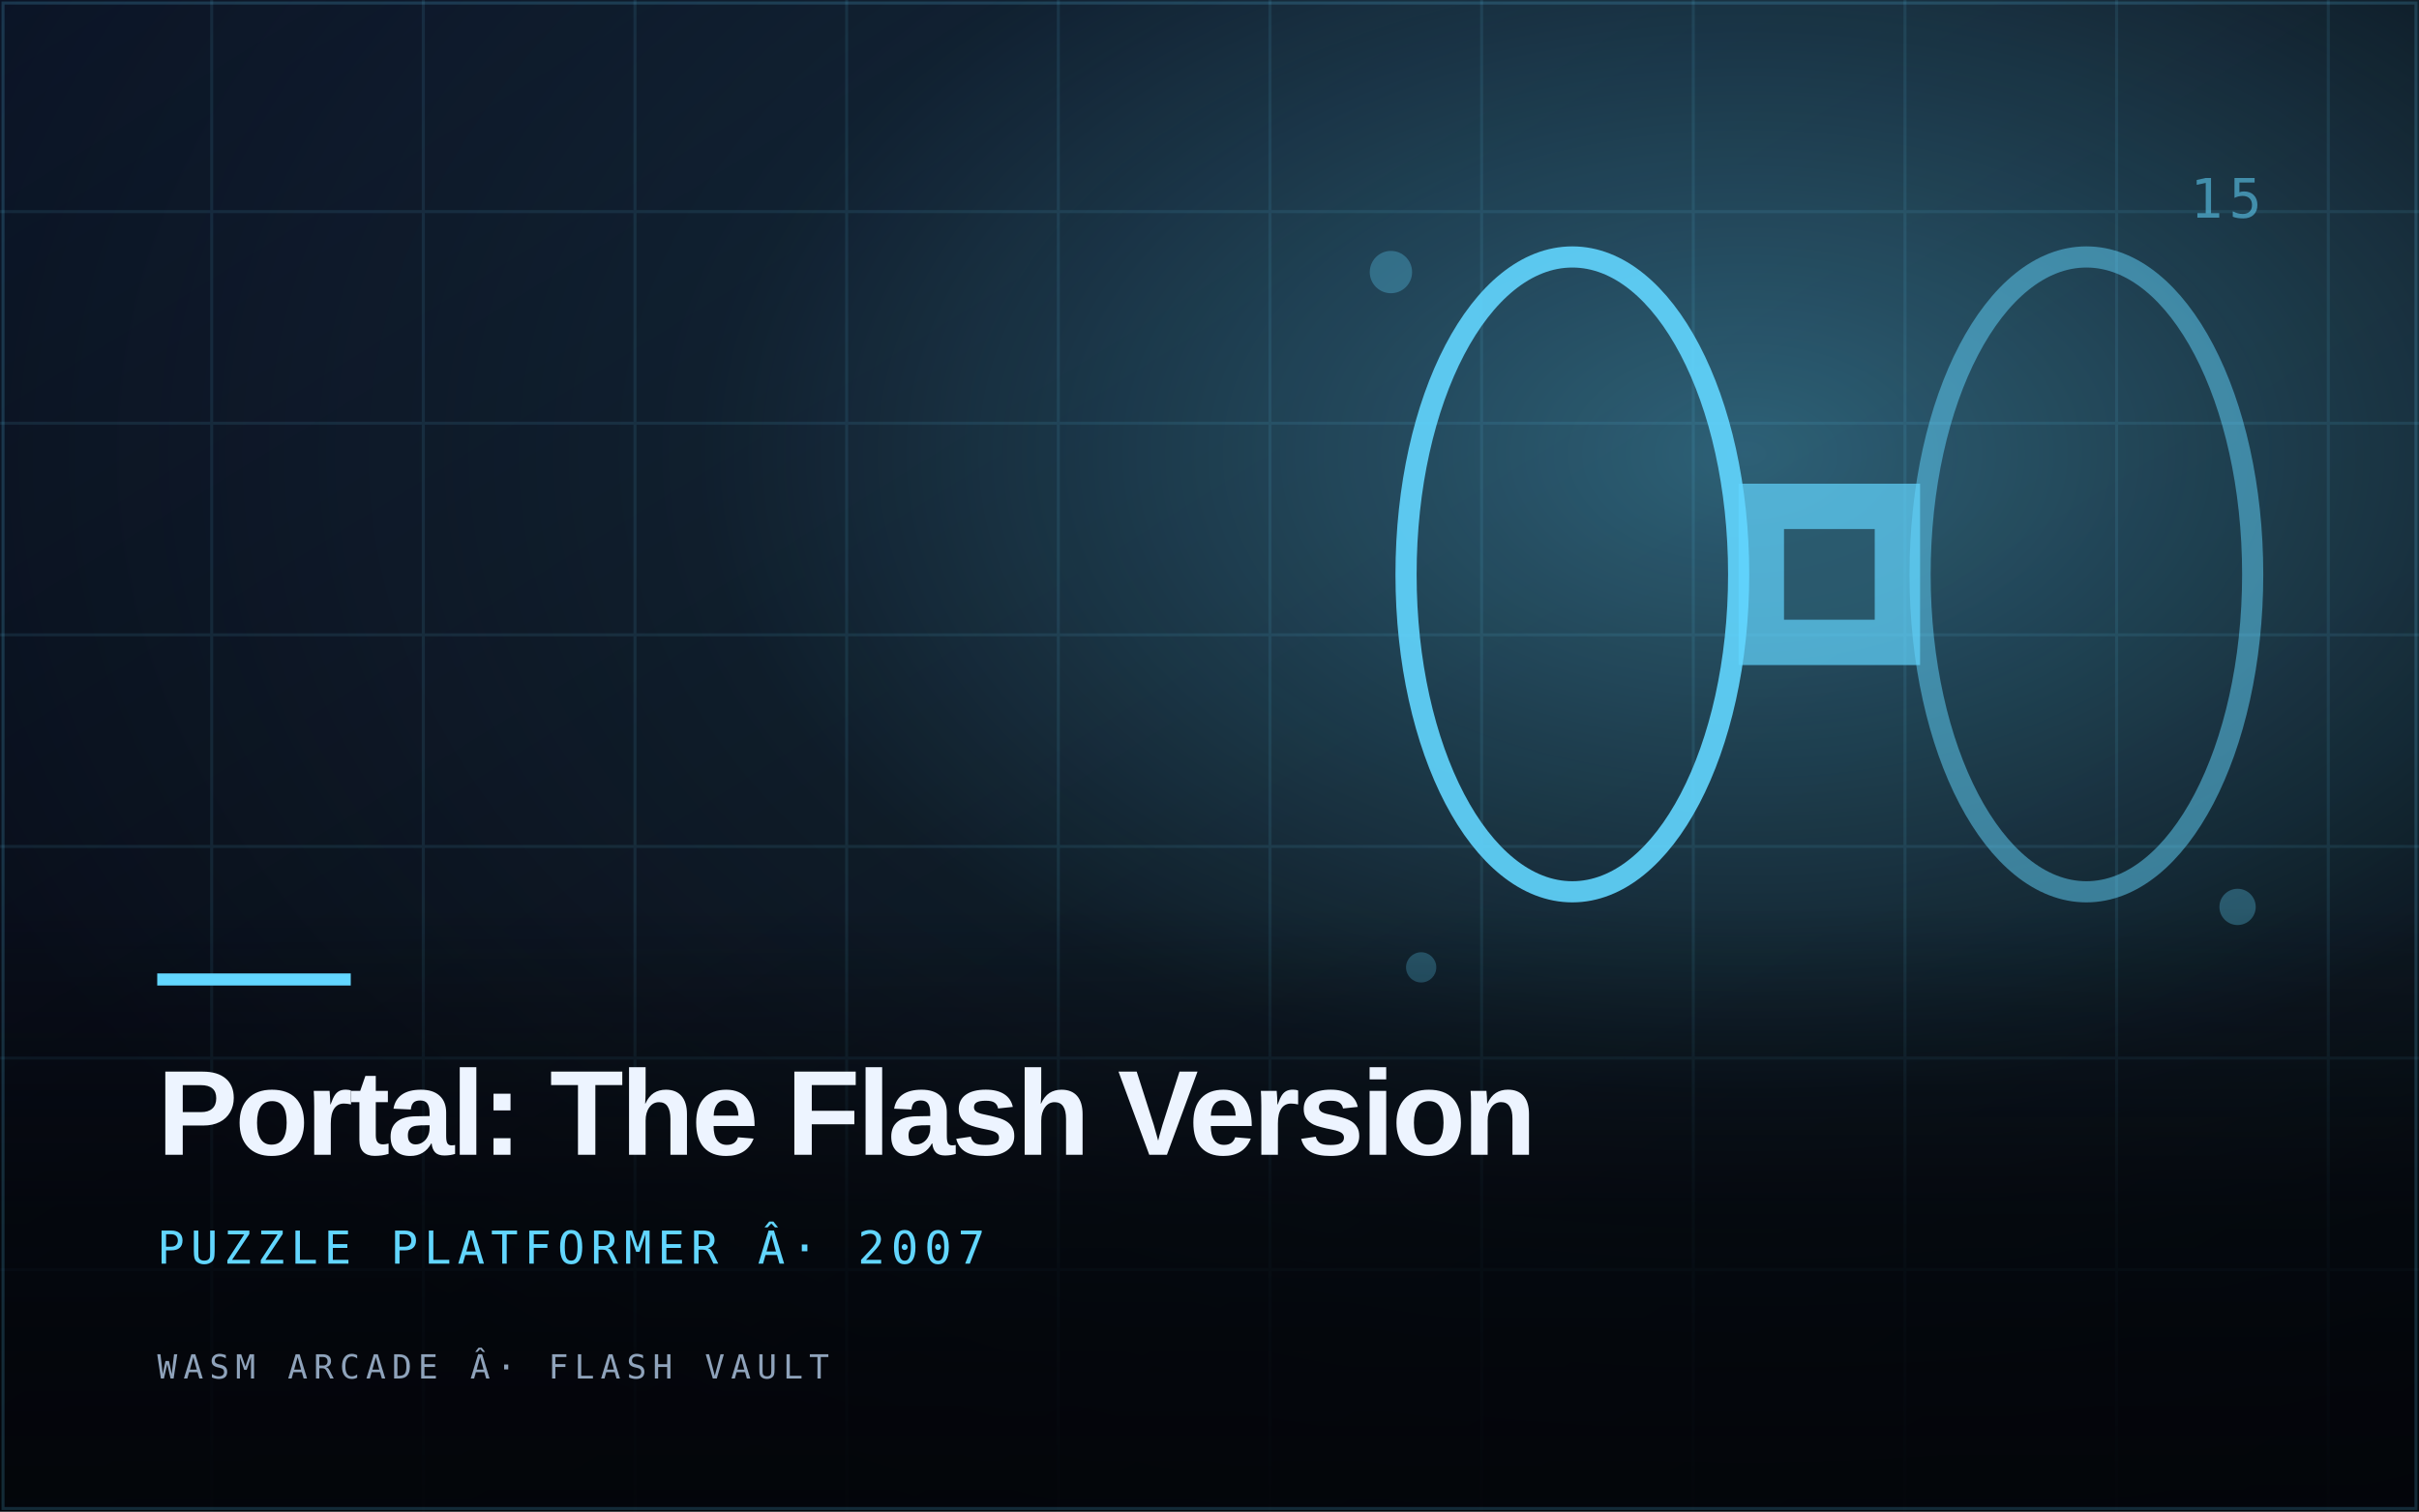
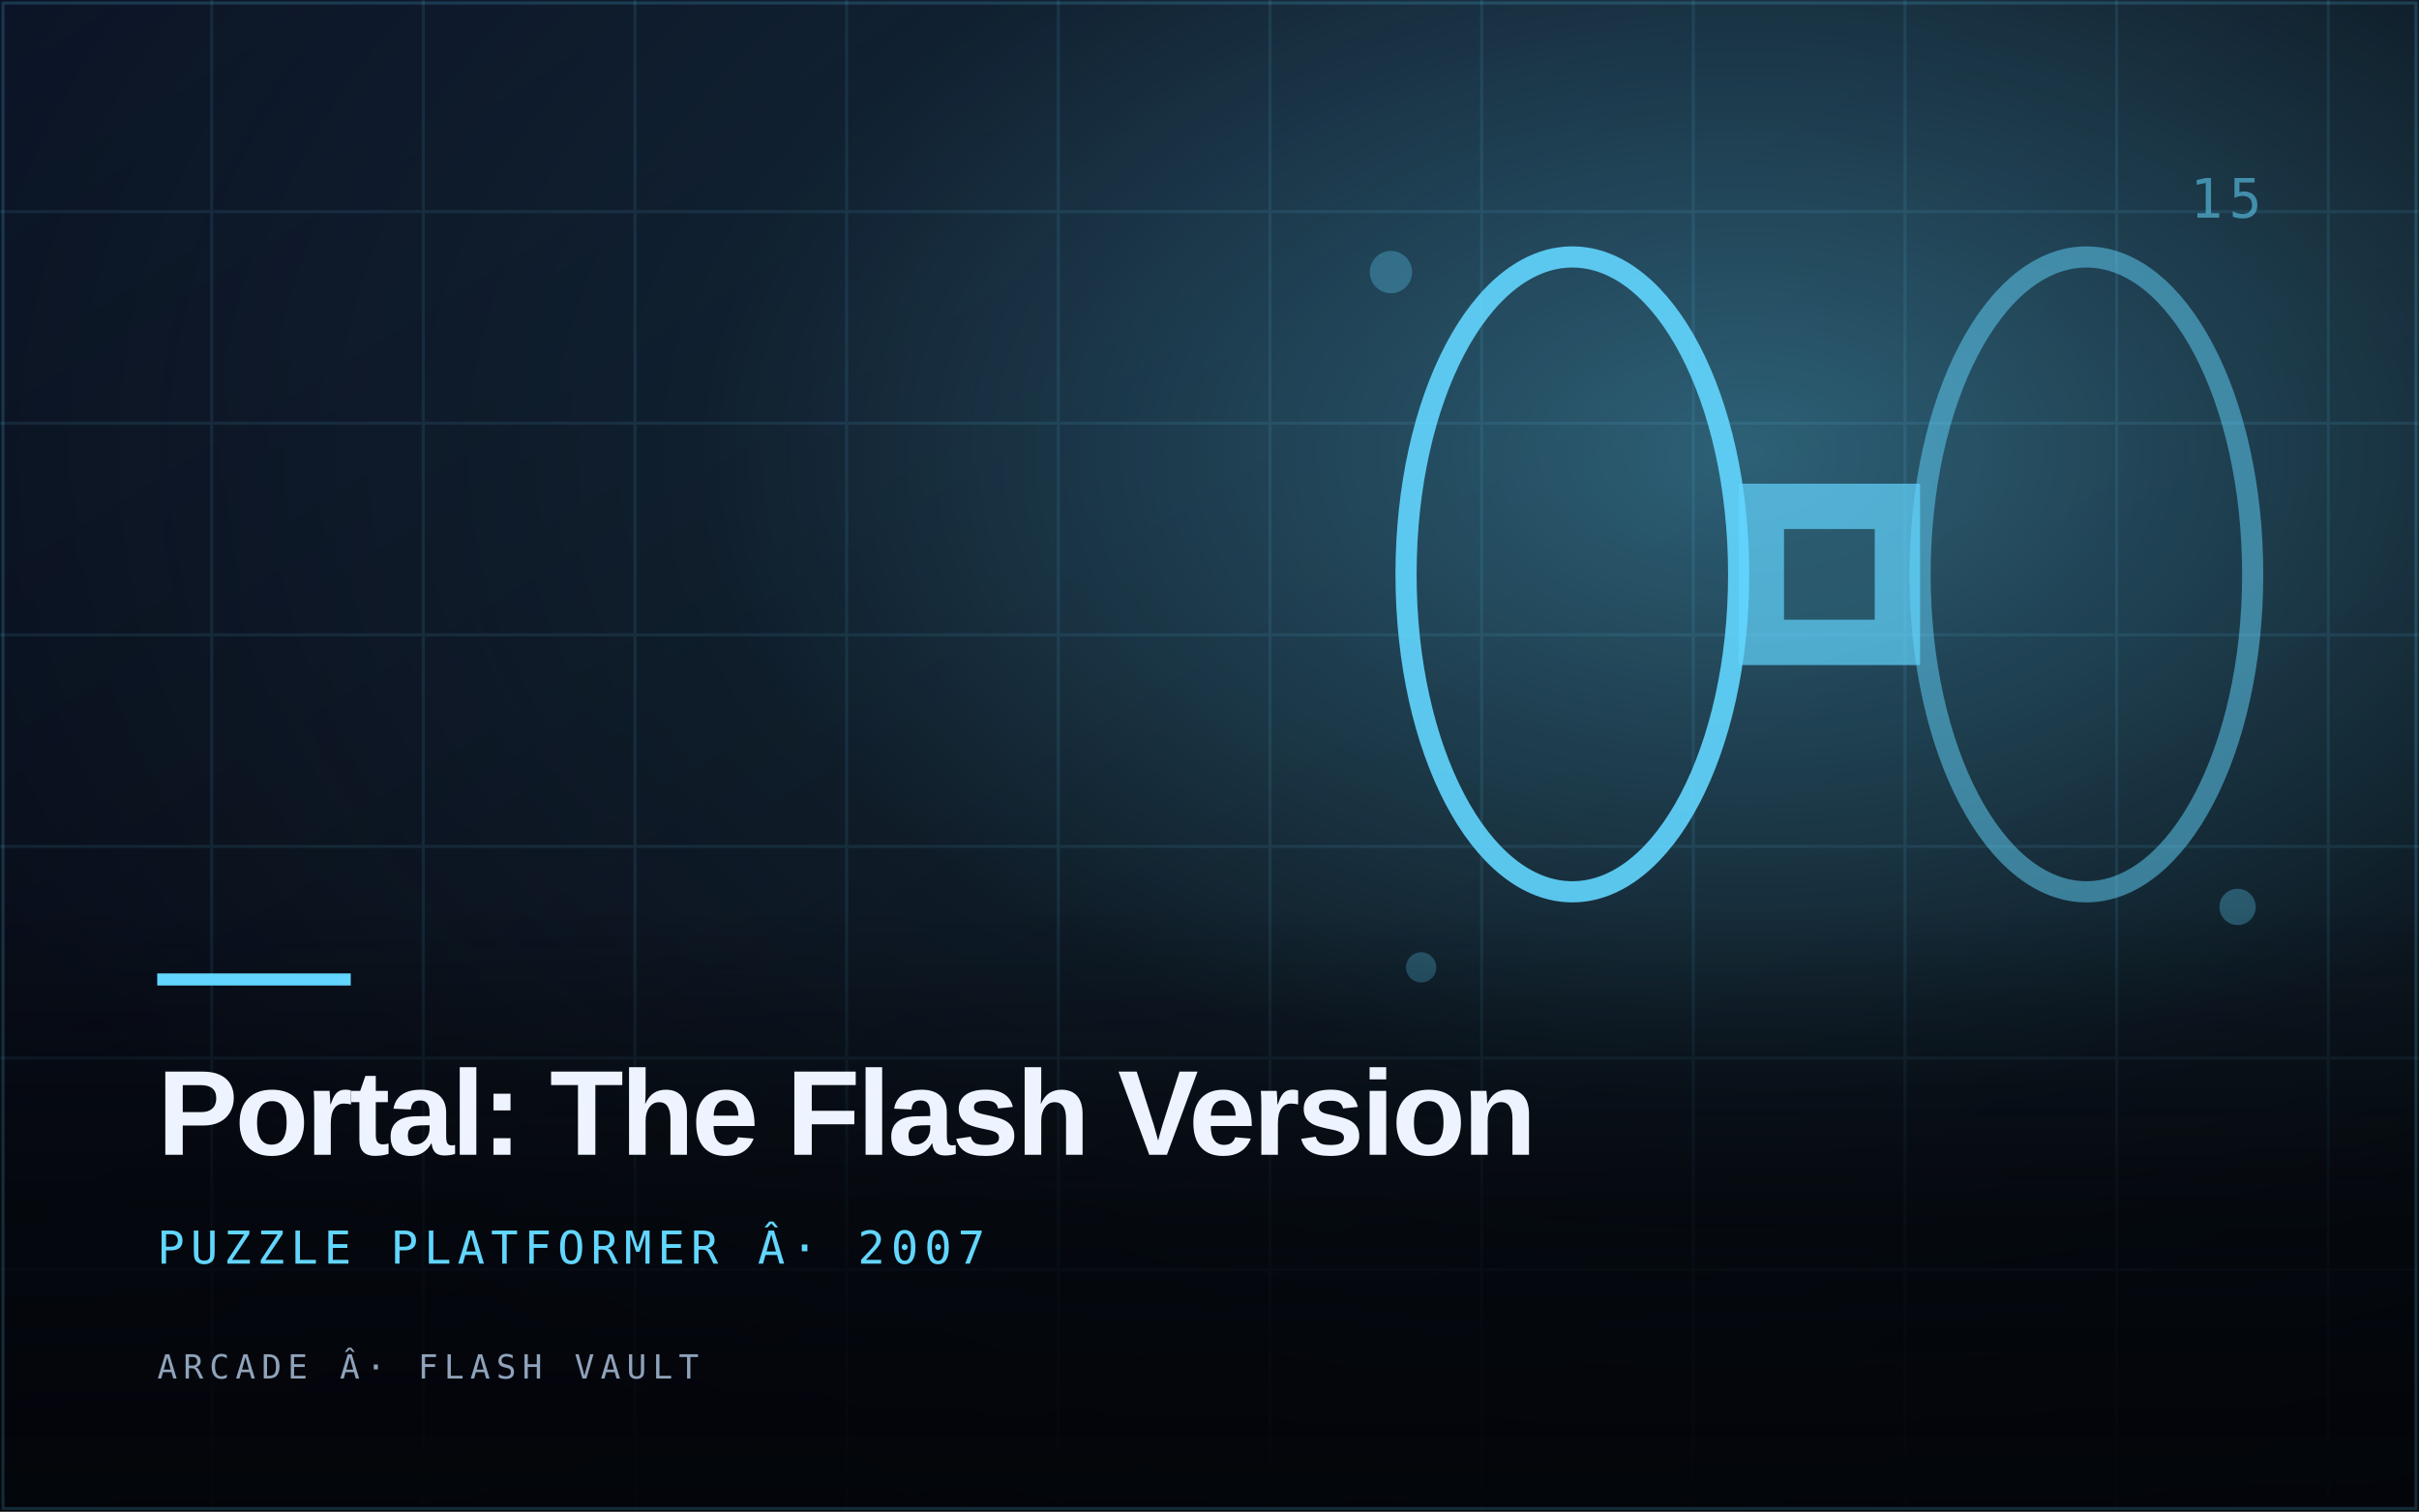
<svg xmlns="http://www.w3.org/2000/svg" viewBox="0 0 800 500" width="800" height="500" role="img" aria-labelledby="title desc">
  <defs>
    <linearGradient id="bg" x1="0" y1="0" x2="1" y2="1">
      <stop offset="0" stop-color="#0b1426" />
      <stop offset=".55" stop-color="#070a12" />
      <stop offset="1" stop-color="#03050a" />
    </linearGradient>
    <radialGradient id="glow" cx="72%" cy="30%" r="78%">
      <stop offset="0" stop-color="#62d6ff" stop-opacity=".42" />
      <stop offset=".55" stop-color="#62d6ff" stop-opacity=".08" />
      <stop offset="1" stop-color="#62d6ff" stop-opacity="0" />
    </radialGradient>
    <linearGradient id="fade" x1="0" y1="0" x2="0" y2="1">
      <stop offset="0" stop-color="#03050a" stop-opacity="0" />
      <stop offset=".5" stop-color="#03050a" stop-opacity=".72" />
      <stop offset="1" stop-color="#03050a" stop-opacity=".96" />
    </linearGradient>
  </defs>
  <rect width="800" height="500" fill="url(#bg)" />
  <rect width="800" height="500" fill="url(#glow)" />
  <g opacity=".1" stroke="#62d6ff" stroke-width="1">
    <path d="M0 70 H800 M0 140 H800 M0 210 H800 M0 280 H800 M0 350 H800 M0 420 H800" />
    <path d="M70 0 V500 M140 0 V500 M210 0 V500 M280 0 V500 M350 0 V500 M420 0 V500 M490 0 V500 M560 0 V500 M630 0 V500 M700 0 V500 M770 0 V500" />
  </g>
  <g fill="none" stroke="#62d6ff" stroke-width="7" opacity=".9">
    <ellipse cx="520" cy="190" rx="55" ry="105" />
    <ellipse cx="690" cy="190" rx="55" ry="105" opacity=".55" />
  </g>
  <g fill="#62d6ff" opacity=".7">
    <path d="M575 160 L635 160 L635 220 L575 220 Z" />
    <path d="M590 175 L620 175 L620 205 L590 205 Z" fill="#070a12" opacity=".6" />
  </g>
  <g fill="#62d6ff" opacity=".3">
    <circle cx="460" cy="90" r="7" />
    <circle cx="740" cy="300" r="6" />
    <circle cx="470" cy="320" r="5" />
  </g>
  <rect y="300" width="800" height="200" fill="url(#fade)" />
  <rect x="52" y="322" width="64" height="4" fill="#62d6ff" />
  <text x="52" y="382" fill="#edf4ff" font-family="Segoe UI, Arial, sans-serif" font-size="40" font-weight="700" letter-spacing="-1">Portal: The Flash Version</text>
  <text x="52" y="418" fill="#62d6ff" font-family="Consolas, monospace" font-size="15" letter-spacing="2">PUZZLE PLATFORMER Â· 2007</text>
-   <text x="52" y="456" fill="#8fa3bb" font-family="Consolas, monospace" font-size="11" letter-spacing="2">WASM ARCADE Â· FLASH VAULT</text>
+   <text x="52" y="456" fill="#8fa3bb" font-family="Consolas, monospace" font-size="11" letter-spacing="2">ARCADE Â· FLASH VAULT</text>
  <text x="748" y="72" fill="#62d6ff" fill-opacity=".55" text-anchor="end" font-family="Consolas, monospace" font-size="18" letter-spacing="2">15</text>
  <rect x="1" y="1" width="798" height="498" fill="none" stroke="#62d6ff" stroke-opacity=".18" />
</svg>
